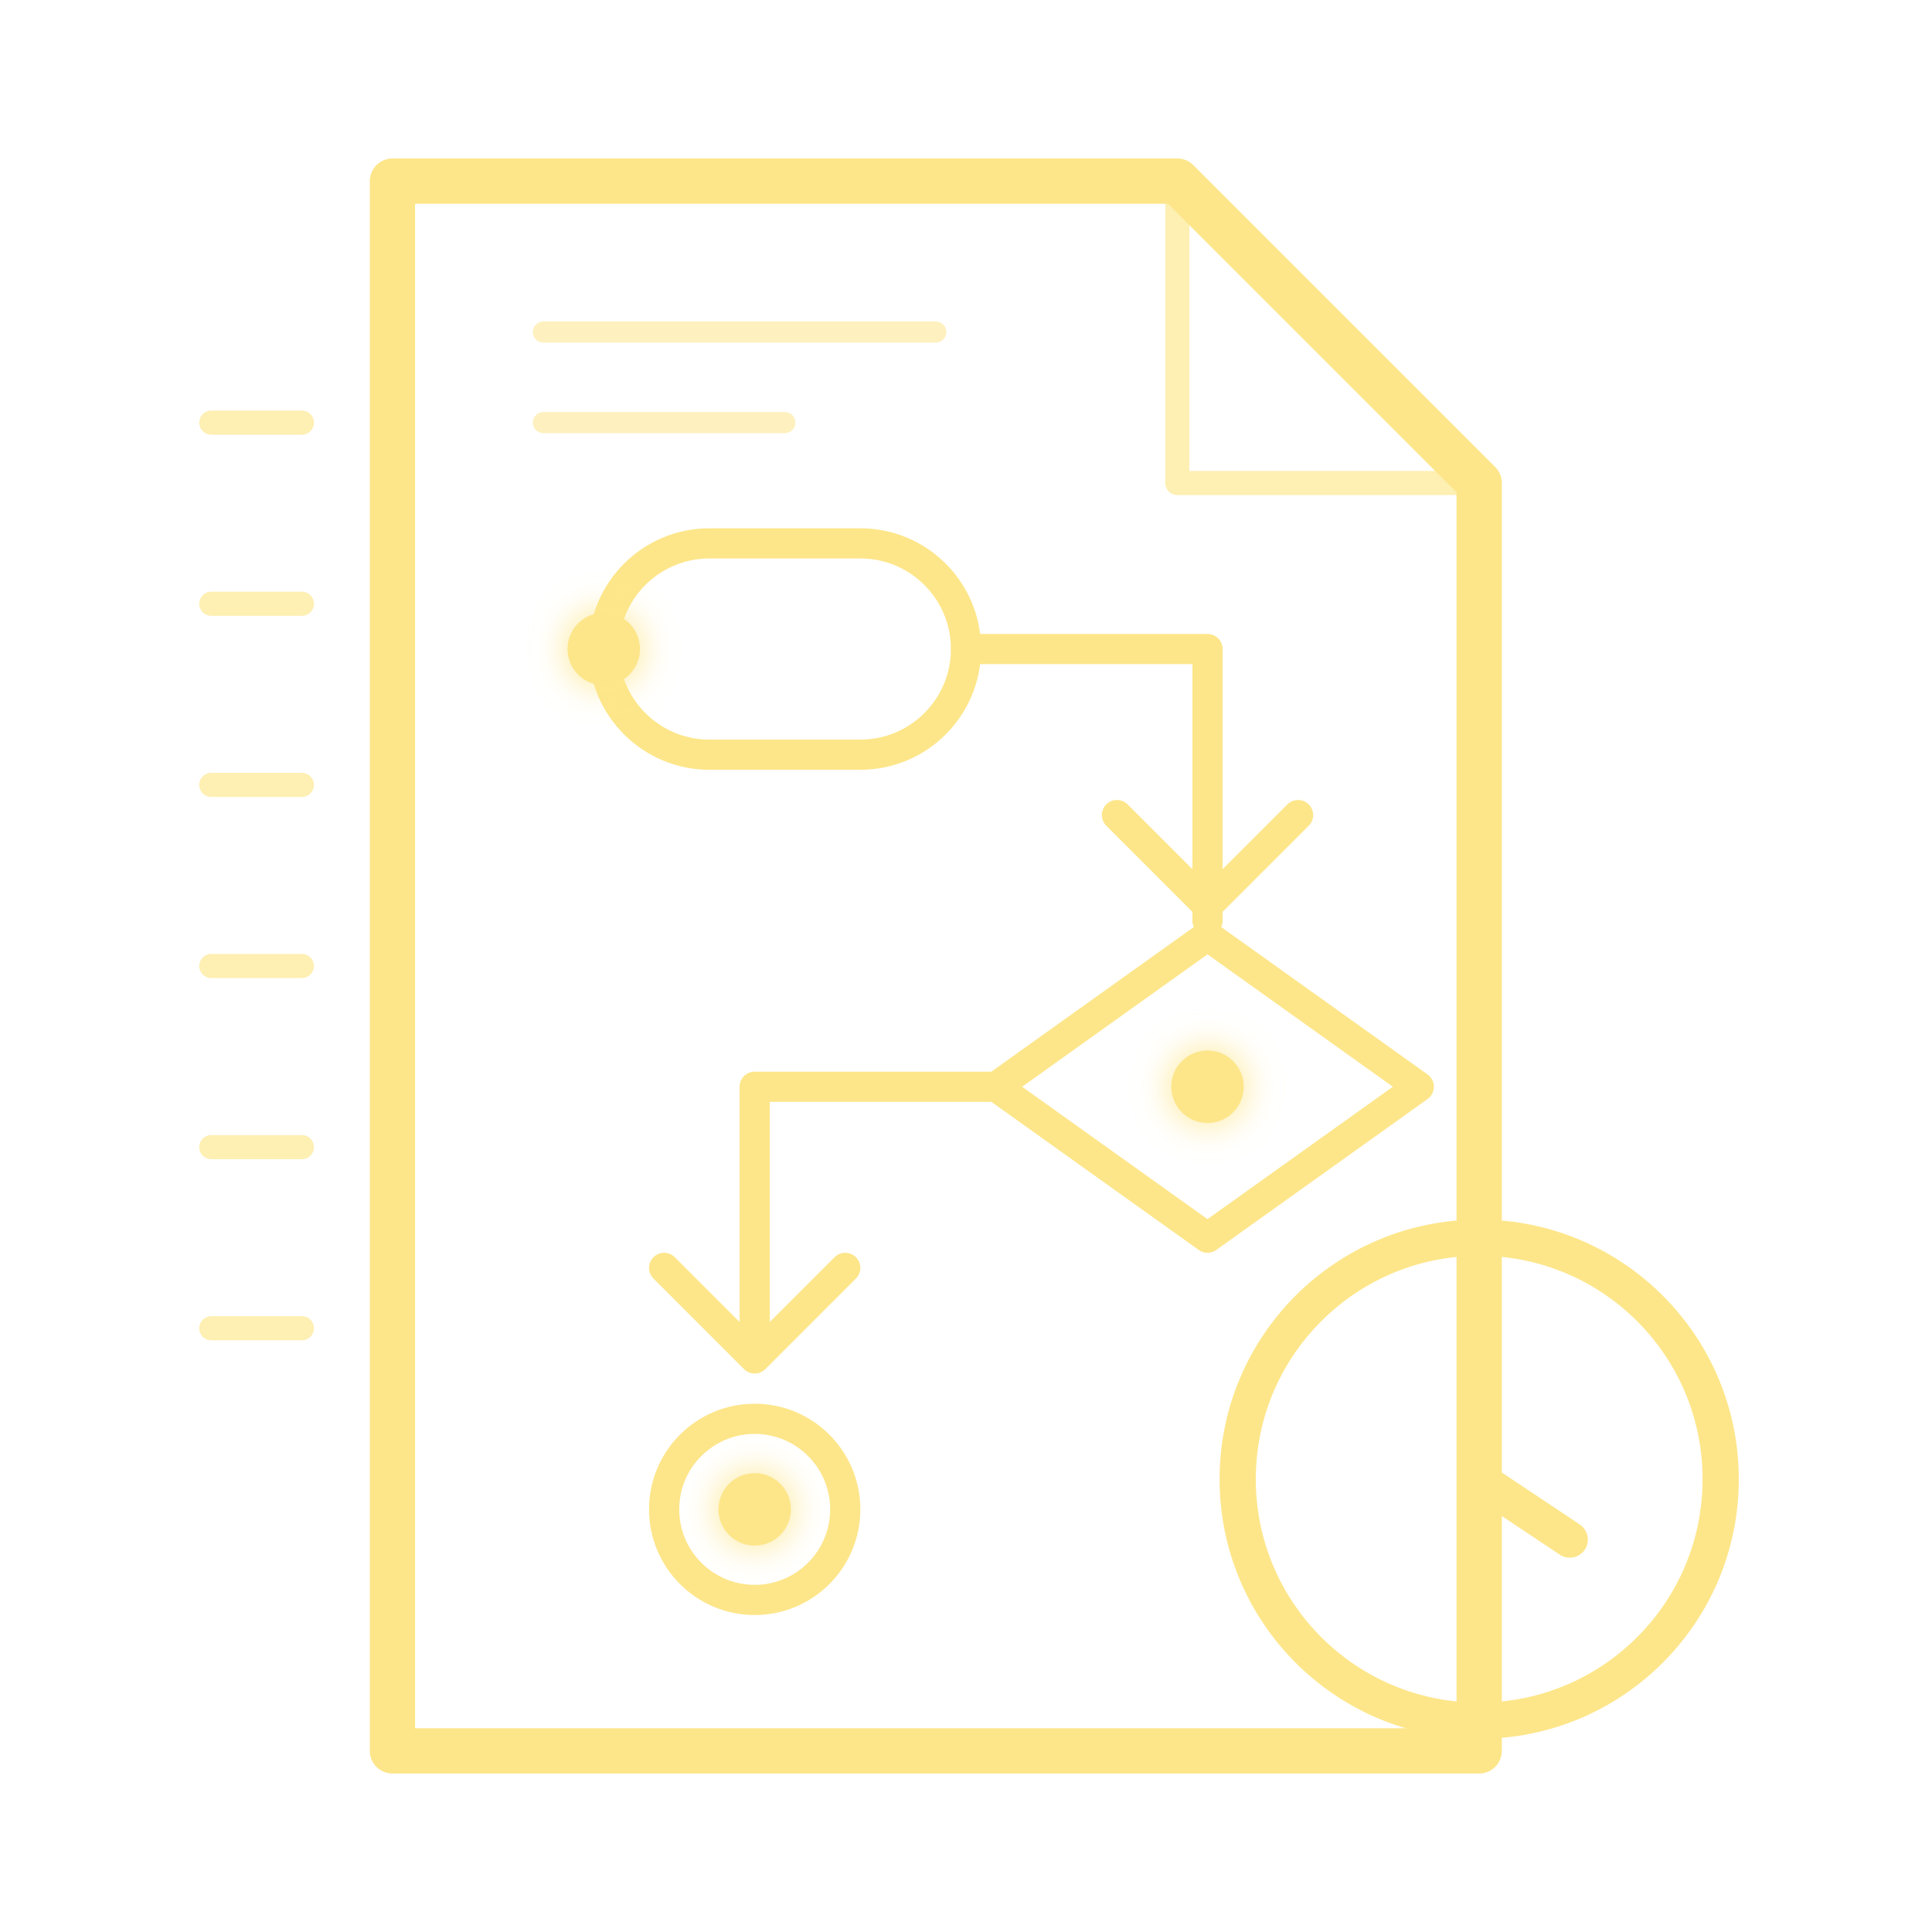
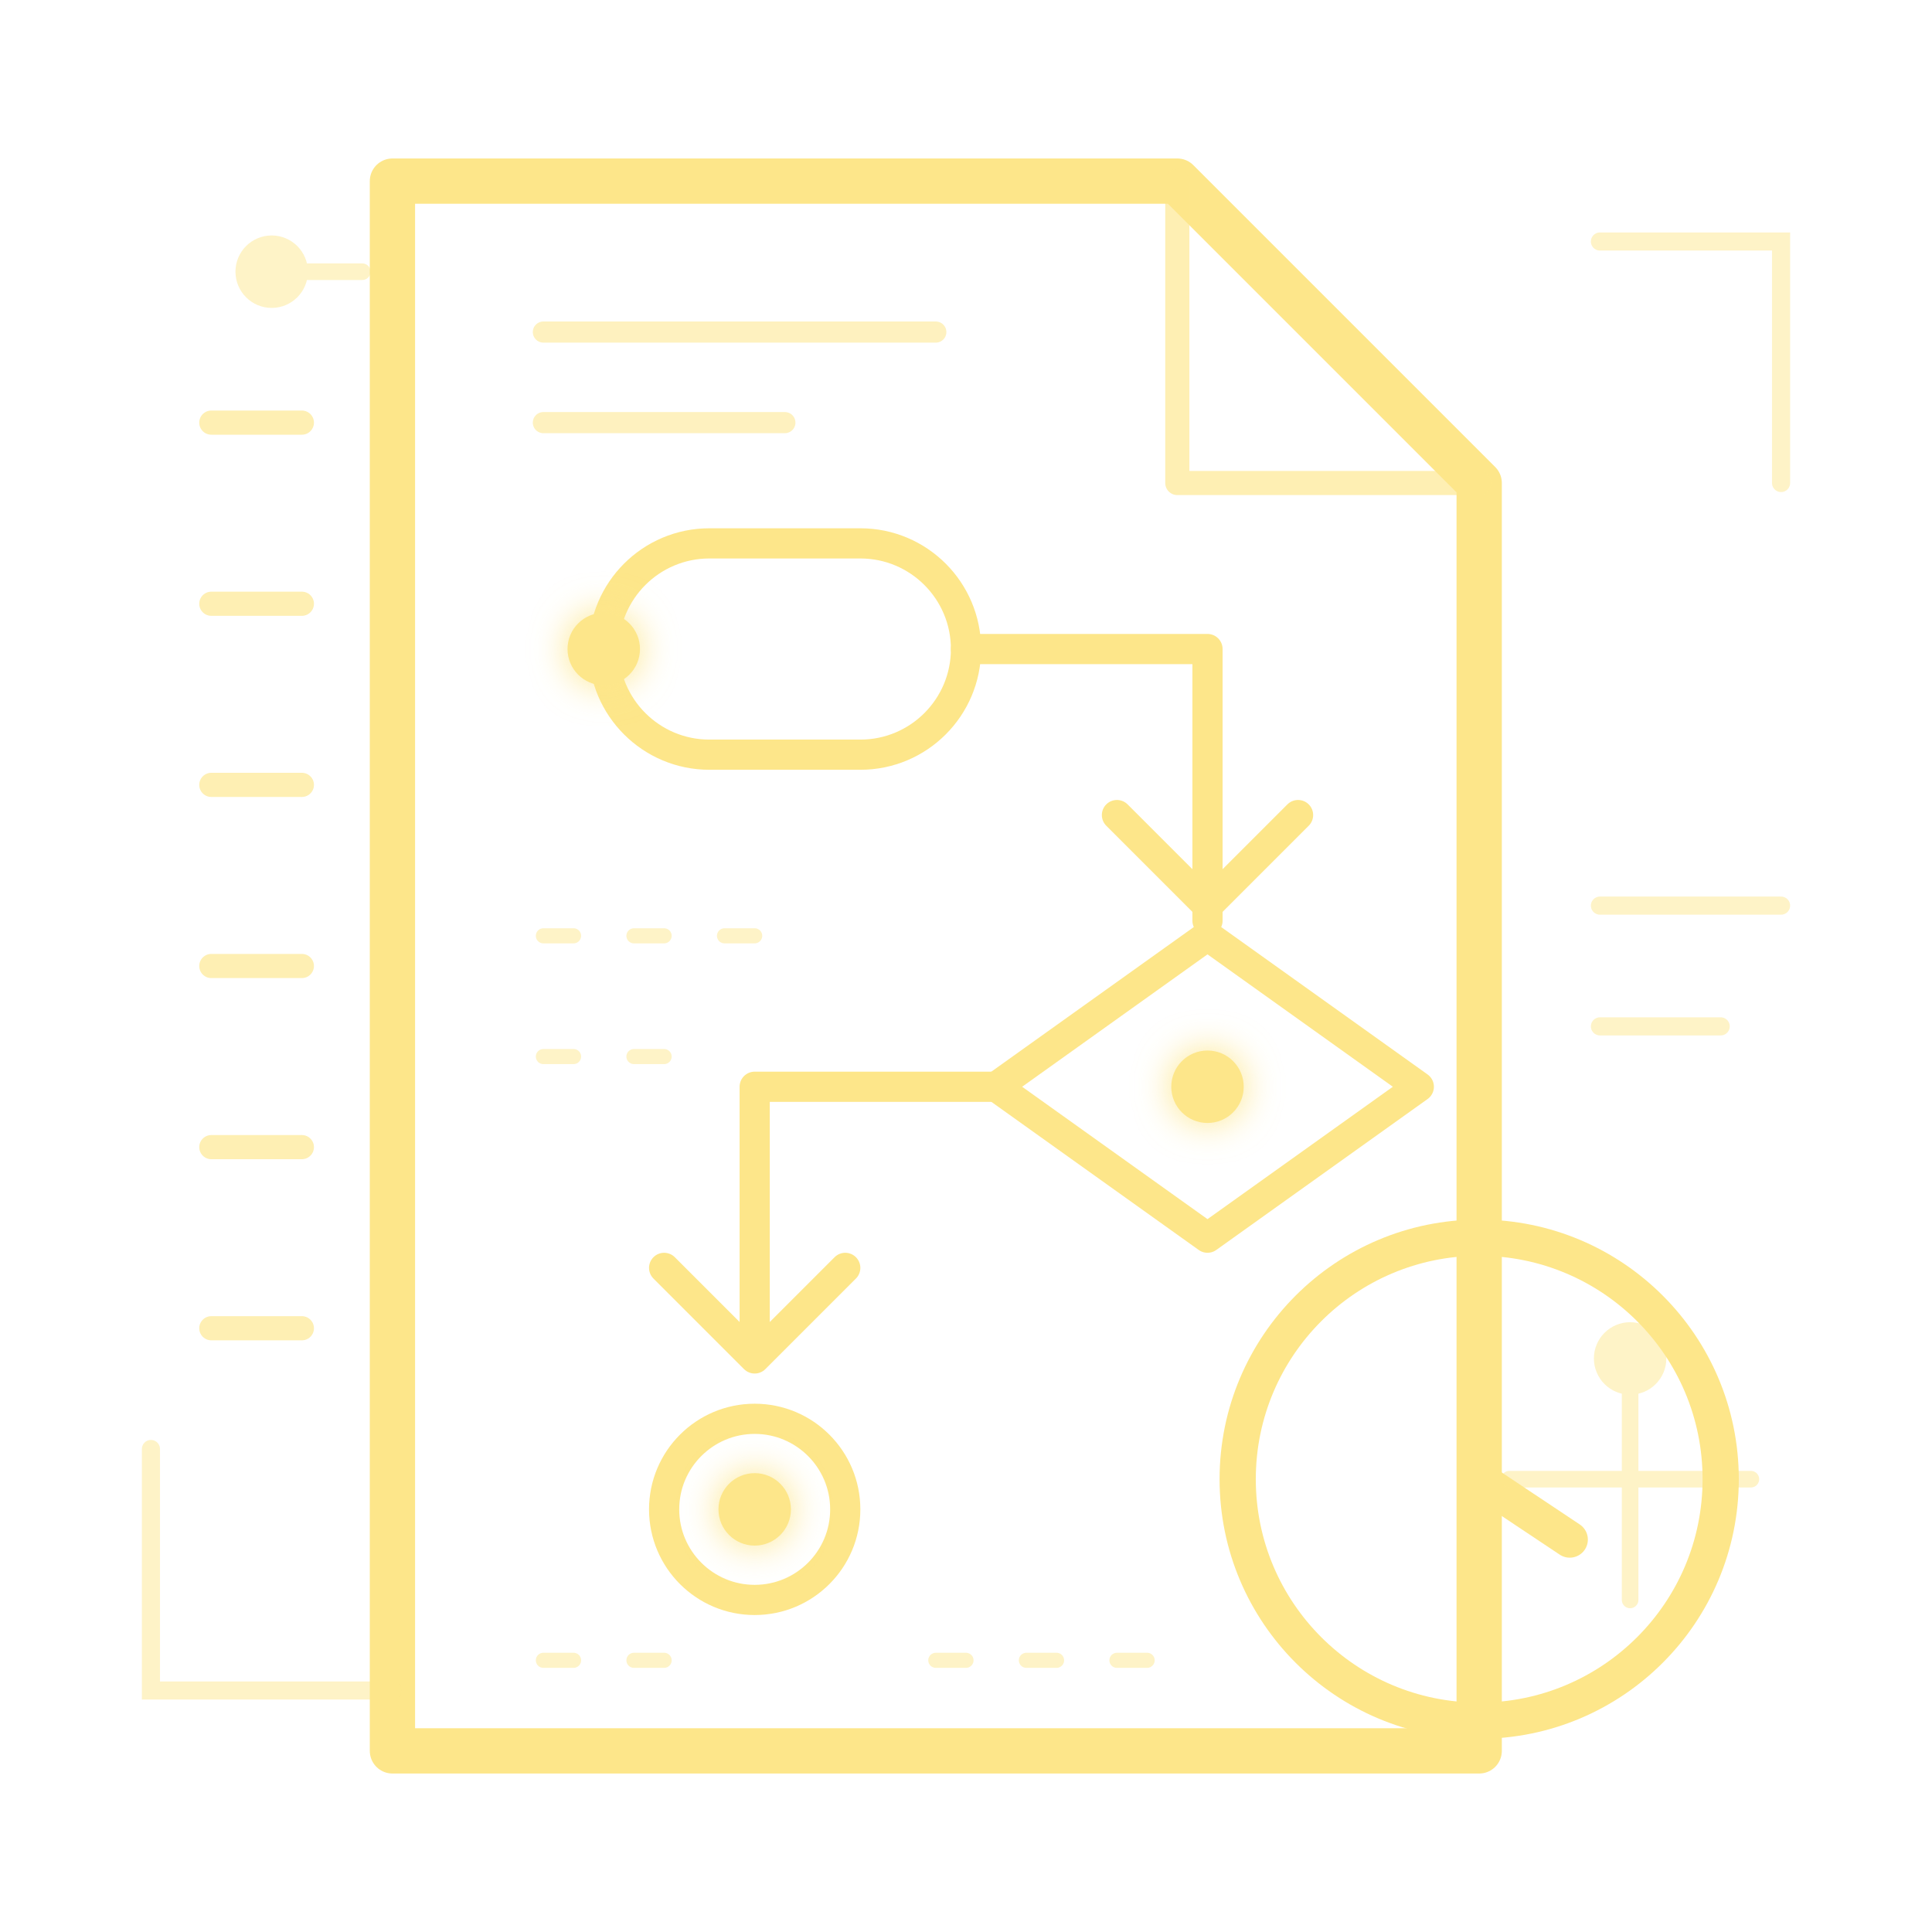
<svg xmlns="http://www.w3.org/2000/svg" viewBox="0 0 64 64" fill="none" role="img" aria-label="Planificador de acción">
  <defs>
    <linearGradient id="np" x1="7" y1="6" x2="57" y2="58">
      <stop stop-color="#fde68a" />
      <stop offset=".48" stop-color="#f59e0b" />
      <stop offset="1" stop-color="#38bdf8" />
    </linearGradient>
    <filter id="npg">
      <feGaussianBlur stdDeviation=".6" result="b" />
      <feMerge>
        <feMergeNode in="b" />
        <feMergeNode in="SourceGraphic" />
      </feMerge>
    </filter>
  </defs>
  <style>.step{animation:step 2.7s ease-in-out infinite}.step:nth-child(2){animation-delay:-.9s}.step:nth-child(3){animation-delay:-1.8s}@keyframes step{50%{opacity:.35}}@media(prefers-reduced-motion:reduce){.step{animation:none}}</style>
  <g stroke="url(#np)" stroke-linecap="round" stroke-linejoin="round">
    <path d="M13 6h26l10 10v42H13Z" stroke-width="1.5" />
    <path d="M39 6v10h10M7 14h3m-3 6h3m-3 6h3m-3 6h3m-3 6h3m-3 6h3" stroke-width=".8" opacity=".65" />
    <g class="step">
      <rect x="20" y="18" width="12" height="7" rx="3.5" />
      <path d="M32 21.5h8v9" />
      <path d="m40 30-3-3m3 3 3-3" />
    </g>
    <g class="step">
      <path d="m40 31 7 5-7 5-7-5Z" />
    </g>
    <g class="step">
      <path d="M33 36h-8v9m0 0-3-3m3 3 3-3" />
      <circle cx="25" cy="50" r="3" />
    </g>
    <circle cx="49" cy="49" r="8" stroke-width="1.2" />
    <path d="M49 44v5l3 2" stroke-width="1.2" />
    <path d="M18 11h13M18 14h8" stroke-width=".7" opacity=".55" />
    <g fill="url(#np)" stroke="none" filter="url(#npg)">
      <circle cx="20" cy="21.5" r="1.2" />
      <circle cx="40" cy="36" r="1.2" />
      <circle cx="25" cy="50" r="1.2" />
    </g>
  </g>
+   <g stroke="url(#np)" stroke-linecap="round" opacity=".48">
+     <path d="M53 8h6v8M5 48v8h8M53 30h6m-6 4h4" stroke-width=".6" />
+     <path d="M18 31h8m-8 4h5M31 55h7M18 55h5" stroke-width=".5" stroke-dasharray="1 2" />
+     <path d="M54 45v8m-4-4h8M9 9h3" stroke-width=".55" />
+     <circle cx="54" cy="45" r=".7" />
+     <circle cx="9" cy="9" r=".7" />
+   </g>
</svg>
